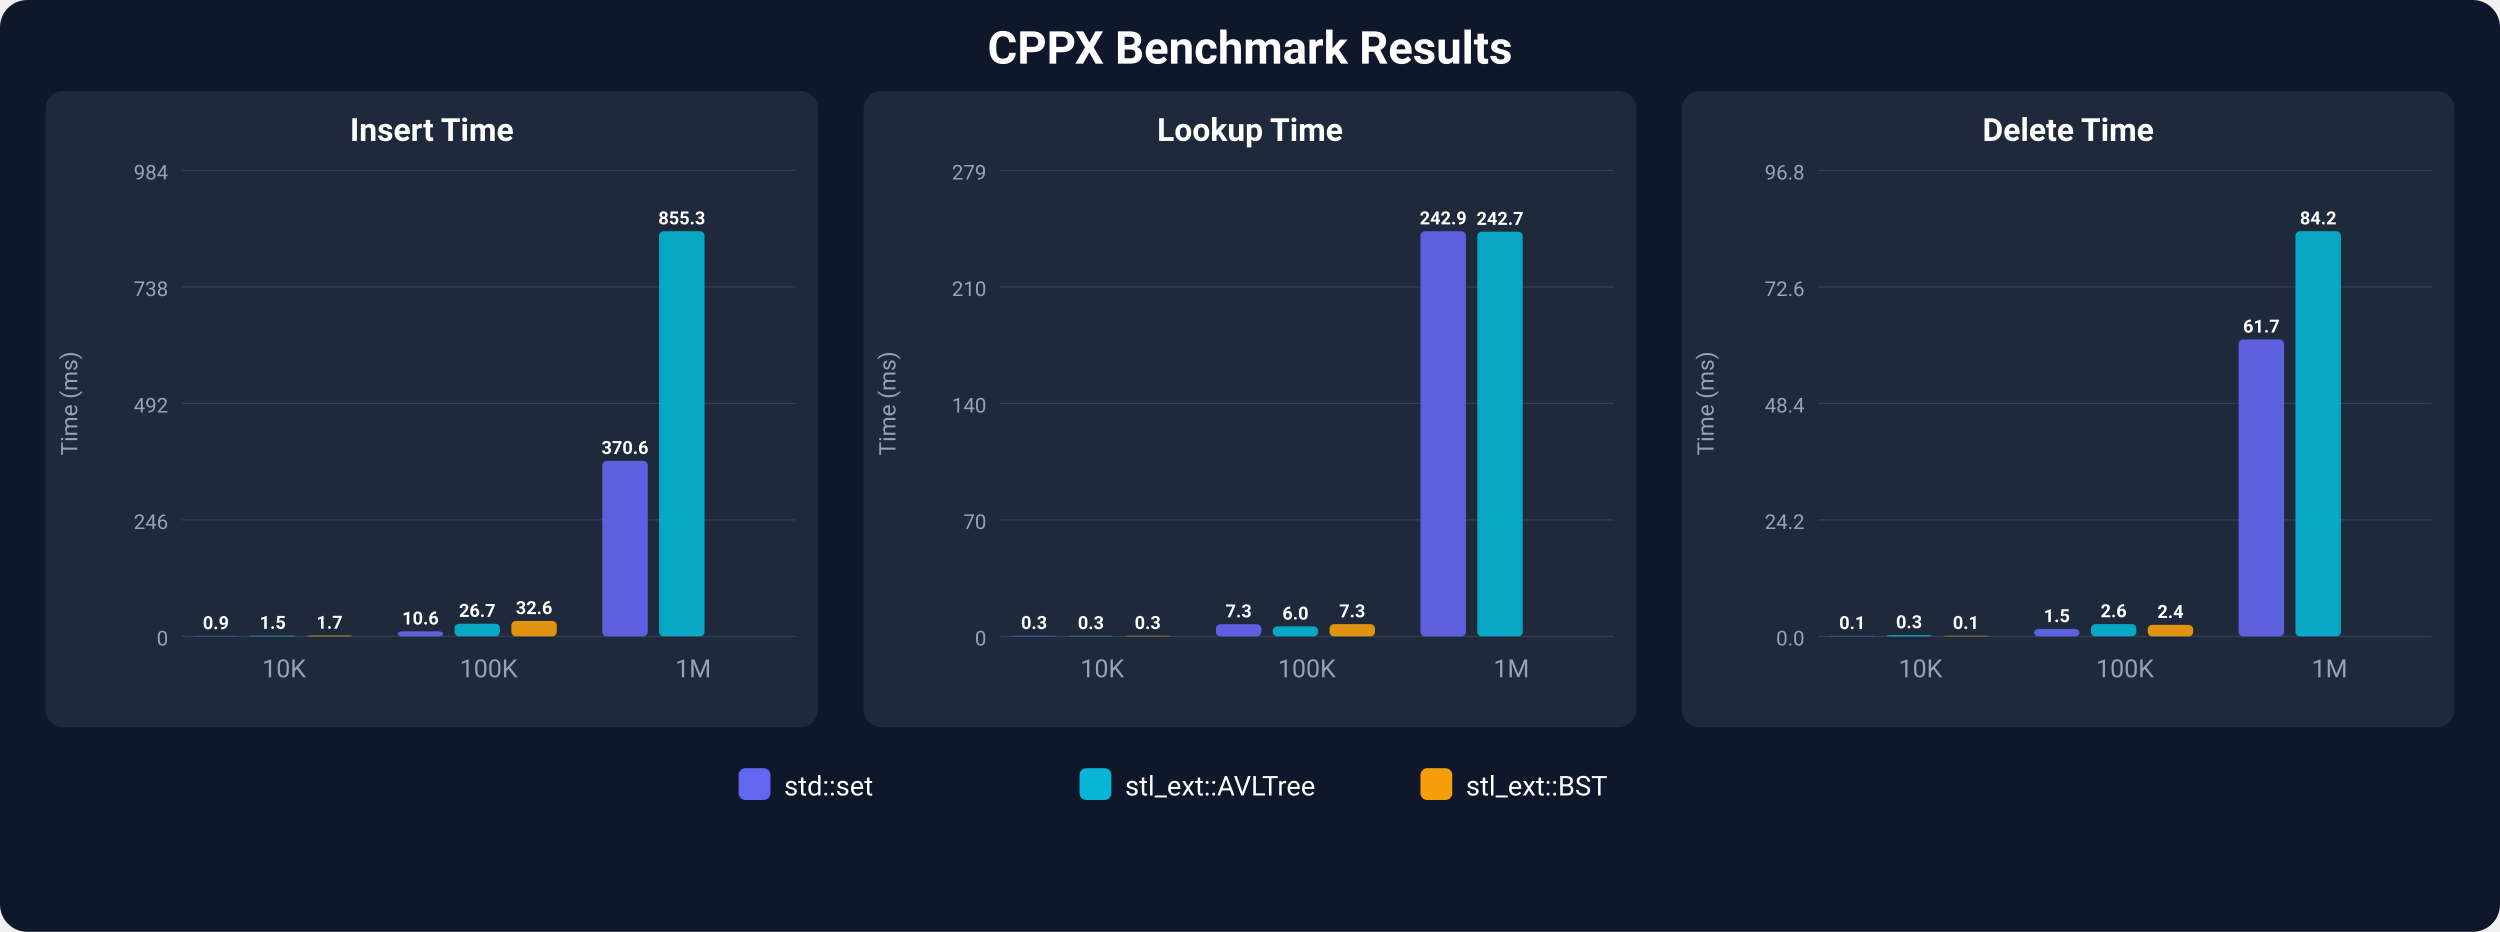
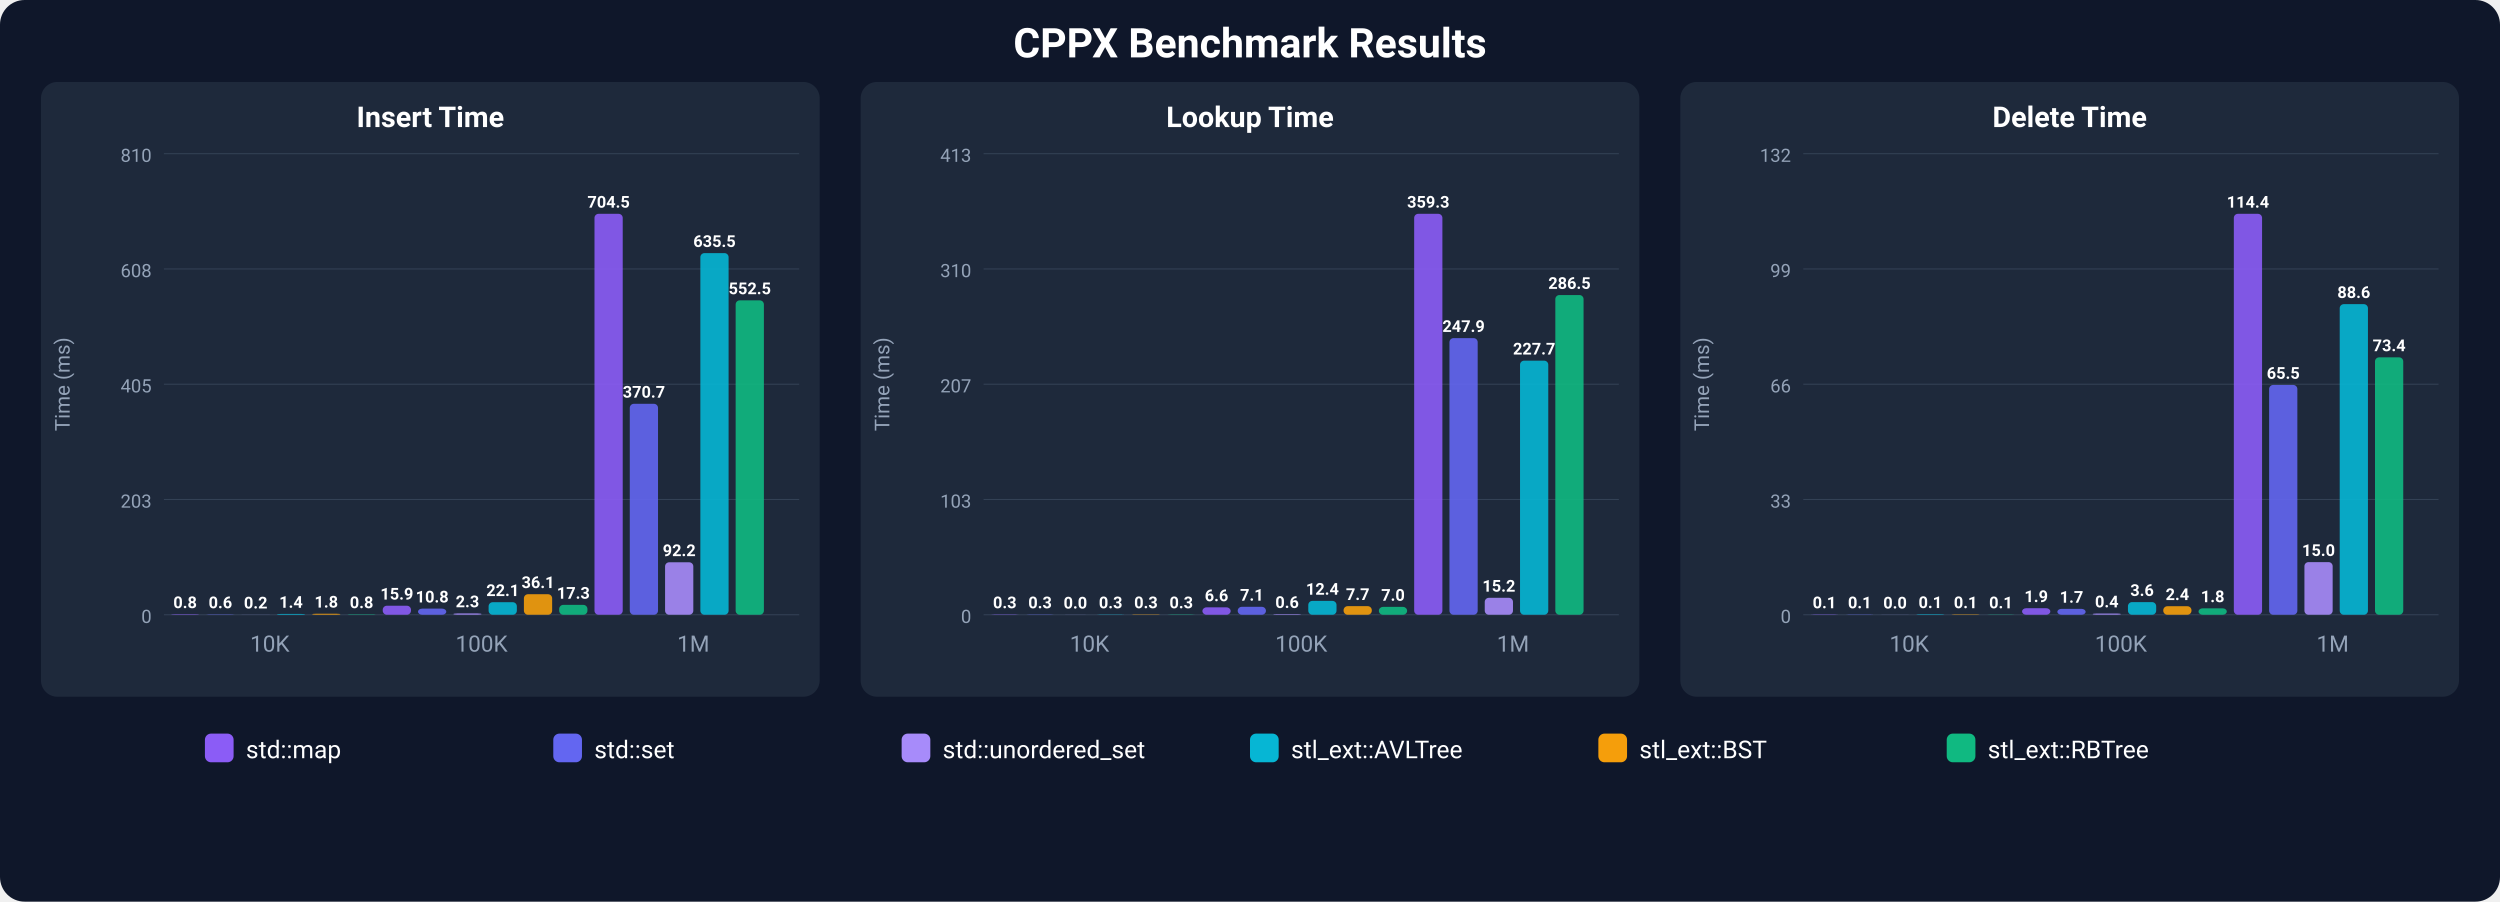
- <svg xmlns="http://www.w3.org/2000/svg" width="1100" height="410" viewBox="0 0 1100 410">
+ <svg xmlns="http://www.w3.org/2000/svg" width="1220" height="440" viewBox="0 0 1220 440">
  <style>text { font-family: 'Segoe UI', Roboto, Arial, sans-serif; }</style>
  <rect width="100%" height="100%" rx="12" fill="#0f172a" />
-   <text x="550" y="28" text-anchor="middle" font-size="20" font-weight="bold" fill="white">CPPX Benchmark Results</text>
-   <rect x="20" y="40" width="340" height="280" rx="8" fill="#1e293b" />
-   <text x="190" y="62" text-anchor="middle" font-size="14" font-weight="bold" fill="white">Insert Time</text>
-   <line x1="80" y1="280" x2="350" y2="280" stroke="#334155" stroke-width="0.5" />
-   <text x="74" y="284" text-anchor="end" font-size="9" fill="#94a3b8">0</text>
-   <line x1="80" y1="228.75" x2="350" y2="228.75" stroke="#334155" stroke-width="0.5" />
-   <text x="74" y="232.75" text-anchor="end" font-size="9" fill="#94a3b8">246</text>
-   <line x1="80" y1="177.5" x2="350" y2="177.5" stroke="#334155" stroke-width="0.5" />
-   <text x="74" y="181.5" text-anchor="end" font-size="9" fill="#94a3b8">492</text>
-   <line x1="80" y1="126.25" x2="350" y2="126.25" stroke="#334155" stroke-width="0.5" />
-   <text x="74" y="130.25" text-anchor="end" font-size="9" fill="#94a3b8">738</text>
-   <line x1="80" y1="75" x2="350" y2="75" stroke="#334155" stroke-width="0.5" />
-   <text x="74" y="79" text-anchor="end" font-size="9" fill="#94a3b8">984</text>
-   <text x="34" y="177.5" text-anchor="middle" font-size="10" fill="#94a3b8" transform="rotate(-90,34,177.5)">Time (ms)</text>
-   <text x="125" y="298" text-anchor="middle" font-size="11" fill="#94a3b8">10K</text>
-   <rect x="85" y="279.822" width="20" height="0.178" rx="2" fill="#6366f1" opacity="0.9" />
-   <text x="95" y="276.822" text-anchor="middle" font-size="8" font-weight="bold" fill="white">0.9</text>
-   <rect x="110" y="279.695" width="20" height="0.305" rx="2" fill="#06b6d4" opacity="0.9" />
-   <text x="120" y="276.695" text-anchor="middle" font-size="8" font-weight="bold" fill="white">1.5</text>
-   <rect x="135" y="279.641" width="20" height="0.359" rx="2" fill="#f59e0b" opacity="0.9" />
-   <text x="145" y="276.641" text-anchor="middle" font-size="8" font-weight="bold" fill="white">1.7</text>
-   <text x="215" y="298" text-anchor="middle" font-size="11" fill="#94a3b8">100K</text>
-   <rect x="175" y="277.798" width="20" height="2.202" rx="2" fill="#6366f1" opacity="0.9" />
-   <text x="185" y="274.798" text-anchor="middle" font-size="8" font-weight="bold" fill="white">10.6</text>
-   <rect x="200" y="274.438" width="20" height="5.562" rx="2" fill="#06b6d4" opacity="0.9" />
-   <text x="210" y="271.438" text-anchor="middle" font-size="8" font-weight="bold" fill="white">26.7</text>
-   <rect x="225" y="273.206" width="20" height="6.794" rx="2" fill="#f59e0b" opacity="0.9" />
-   <text x="235" y="270.206" text-anchor="middle" font-size="8" font-weight="bold" fill="white">32.6</text>
-   <text x="305" y="298" text-anchor="middle" font-size="11" fill="#94a3b8">1M</text>
-   <rect x="265" y="202.753" width="20" height="77.247" rx="2" fill="#6366f1" opacity="0.9" />
-   <text x="275" y="199.753" text-anchor="middle" font-size="8" font-weight="bold" fill="white">370.6</text>
-   <rect x="290" y="101.739" width="20" height="178.261" rx="2" fill="#06b6d4" opacity="0.9" />
-   <text x="300" y="98.739" text-anchor="middle" font-size="8" font-weight="bold" fill="white">855.3</text>
-   <rect x="380" y="40" width="340" height="280" rx="8" fill="#1e293b" />
-   <text x="550" y="62" text-anchor="middle" font-size="14" font-weight="bold" fill="white">Lookup Time</text>
-   <line x1="440" y1="280" x2="710" y2="280" stroke="#334155" stroke-width="0.5" />
-   <text x="434" y="284" text-anchor="end" font-size="9" fill="#94a3b8">0</text>
-   <line x1="440" y1="228.75" x2="710" y2="228.75" stroke="#334155" stroke-width="0.5" />
-   <text x="434" y="232.75" text-anchor="end" font-size="9" fill="#94a3b8">70</text>
-   <line x1="440" y1="177.5" x2="710" y2="177.5" stroke="#334155" stroke-width="0.5" />
-   <text x="434" y="181.5" text-anchor="end" font-size="9" fill="#94a3b8">140</text>
-   <line x1="440" y1="126.25" x2="710" y2="126.25" stroke="#334155" stroke-width="0.5" />
-   <text x="434" y="130.25" text-anchor="end" font-size="9" fill="#94a3b8">210</text>
-   <line x1="440" y1="75" x2="710" y2="75" stroke="#334155" stroke-width="0.5" />
-   <text x="434" y="79" text-anchor="end" font-size="9" fill="#94a3b8">279</text>
-   <text x="394" y="177.5" text-anchor="middle" font-size="10" fill="#94a3b8" transform="rotate(-90,394,177.5)">Time (ms)</text>
-   <text x="485" y="298" text-anchor="middle" font-size="11" fill="#94a3b8">10K</text>
-   <rect x="445" y="279.747" width="20" height="0.253" rx="2" fill="#6366f1" opacity="0.9" />
-   <text x="455" y="276.747" text-anchor="middle" font-size="8" font-weight="bold" fill="white">0.3</text>
-   <rect x="470" y="279.795" width="20" height="0.205" rx="2" fill="#06b6d4" opacity="0.9" />
-   <text x="480" y="276.795" text-anchor="middle" font-size="8" font-weight="bold" fill="white">0.3</text>
-   <rect x="495" y="279.759" width="20" height="0.241" rx="2" fill="#f59e0b" opacity="0.9" />
-   <text x="505" y="276.759" text-anchor="middle" font-size="8" font-weight="bold" fill="white">0.3</text>
-   <text x="575" y="298" text-anchor="middle" font-size="11" fill="#94a3b8">100K</text>
-   <rect x="535" y="274.651" width="20" height="5.349" rx="2" fill="#6366f1" opacity="0.9" />
-   <text x="545" y="271.651" text-anchor="middle" font-size="8" font-weight="bold" fill="white">7.3</text>
-   <rect x="560" y="275.625" width="20" height="4.375" rx="2" fill="#06b6d4" opacity="0.9" />
-   <text x="570" y="272.625" text-anchor="middle" font-size="8" font-weight="bold" fill="white">6.0</text>
-   <rect x="585" y="274.62" width="20" height="5.38" rx="2" fill="#f59e0b" opacity="0.9" />
-   <text x="595" y="271.62" text-anchor="middle" font-size="8" font-weight="bold" fill="white">7.3</text>
-   <text x="665" y="298" text-anchor="middle" font-size="11" fill="#94a3b8">1M</text>
-   <rect x="625" y="101.739" width="20" height="178.261" rx="2" fill="#6366f1" opacity="0.9" />
-   <text x="635" y="98.739" text-anchor="middle" font-size="8" font-weight="bold" fill="white">242.9</text>
-   <rect x="650" y="101.937" width="20" height="178.063" rx="2" fill="#06b6d4" opacity="0.9" />
-   <text x="660" y="98.938" text-anchor="middle" font-size="8" font-weight="bold" fill="white">242.7</text>
-   <rect x="740" y="40" width="340" height="280" rx="8" fill="#1e293b" />
-   <text x="910" y="62" text-anchor="middle" font-size="14" font-weight="bold" fill="white">Delete Time</text>
-   <line x1="800" y1="280" x2="1070" y2="280" stroke="#334155" stroke-width="0.5" />
-   <text x="794" y="284" text-anchor="end" font-size="9" fill="#94a3b8">0.0</text>
-   <line x1="800" y1="228.75" x2="1070" y2="228.75" stroke="#334155" stroke-width="0.5" />
-   <text x="794" y="232.75" text-anchor="end" font-size="9" fill="#94a3b8">24.2</text>
-   <line x1="800" y1="177.5" x2="1070" y2="177.5" stroke="#334155" stroke-width="0.5" />
-   <text x="794" y="181.5" text-anchor="end" font-size="9" fill="#94a3b8">48.4</text>
-   <line x1="800" y1="126.25" x2="1070" y2="126.25" stroke="#334155" stroke-width="0.5" />
-   <text x="794" y="130.25" text-anchor="end" font-size="9" fill="#94a3b8">72.6</text>
-   <line x1="800" y1="75" x2="1070" y2="75" stroke="#334155" stroke-width="0.5" />
-   <text x="794" y="79" text-anchor="end" font-size="9" fill="#94a3b8">96.8</text>
-   <text x="754" y="177.5" text-anchor="middle" font-size="10" fill="#94a3b8" transform="rotate(-90,754,177.5)">Time (ms)</text>
-   <text x="845" y="298" text-anchor="middle" font-size="11" fill="#94a3b8">10K</text>
-   <rect x="805" y="279.798" width="20" height="0.202" rx="2" fill="#6366f1" opacity="0.9" />
-   <text x="815" y="276.798" text-anchor="middle" font-size="8" font-weight="bold" fill="white">0.1</text>
-   <rect x="830" y="279.446" width="20" height="0.554" rx="2" fill="#06b6d4" opacity="0.9" />
-   <text x="840" y="276.446" text-anchor="middle" font-size="8" font-weight="bold" fill="white">0.3</text>
-   <rect x="855" y="279.749" width="20" height="0.251" rx="2" fill="#f59e0b" opacity="0.9" />
-   <text x="865" y="276.749" text-anchor="middle" font-size="8" font-weight="bold" fill="white">0.1</text>
-   <text x="935" y="298" text-anchor="middle" font-size="11" fill="#94a3b8">100K</text>
-   <rect x="895" y="276.745" width="20" height="3.255" rx="2" fill="#6366f1" opacity="0.9" />
-   <text x="905" y="273.745" text-anchor="middle" font-size="8" font-weight="bold" fill="white">1.5</text>
-   <rect x="920" y="274.588" width="20" height="5.412" rx="2" fill="#06b6d4" opacity="0.9" />
-   <text x="930" y="271.588" text-anchor="middle" font-size="8" font-weight="bold" fill="white">2.6</text>
-   <rect x="945" y="274.925" width="20" height="5.075" rx="2" fill="#f59e0b" opacity="0.9" />
-   <text x="955" y="271.925" text-anchor="middle" font-size="8" font-weight="bold" fill="white">2.4</text>
-   <text x="1025" y="298" text-anchor="middle" font-size="11" fill="#94a3b8">1M</text>
-   <rect x="985" y="149.349" width="20" height="130.651" rx="2" fill="#6366f1" opacity="0.9" />
-   <text x="995" y="146.349" text-anchor="middle" font-size="8" font-weight="bold" fill="white">61.7</text>
-   <rect x="1010" y="101.739" width="20" height="178.261" rx="2" fill="#06b6d4" opacity="0.9" />
-   <text x="1020" y="98.739" text-anchor="middle" font-size="8" font-weight="bold" fill="white">84.2</text>
-   <rect x="325" y="338" width="14" height="14" rx="3" fill="#6366f1" />
-   <text x="345" y="350" font-size="12" fill="white">std::set</text>
-   <rect x="475" y="338" width="14" height="14" rx="3" fill="#06b6d4" />
-   <text x="495" y="350" font-size="12" fill="white">stl_ext::AVLTree</text>
-   <rect x="625" y="338" width="14" height="14" rx="3" fill="#f59e0b" />
-   <text x="645" y="350" font-size="12" fill="white">stl_ext::BST</text>
+   <text x="610" y="28" text-anchor="middle" font-size="20" font-weight="bold" fill="white">CPPX Benchmark Results</text>
+   <rect x="20" y="40" width="380" height="300" rx="8" fill="#1e293b" />
+   <text x="210" y="62" text-anchor="middle" font-size="14" font-weight="bold" fill="white">Insert Time</text>
+   <line x1="80" y1="300" x2="390" y2="300" stroke="#334155" stroke-width="0.5" />
+   <text x="74" y="304" text-anchor="end" font-size="9" fill="#94a3b8">0</text>
+   <line x1="80" y1="243.75" x2="390" y2="243.75" stroke="#334155" stroke-width="0.5" />
+   <text x="74" y="247.75" text-anchor="end" font-size="9" fill="#94a3b8">203</text>
+   <line x1="80" y1="187.5" x2="390" y2="187.5" stroke="#334155" stroke-width="0.5" />
+   <text x="74" y="191.5" text-anchor="end" font-size="9" fill="#94a3b8">405</text>
+   <line x1="80" y1="131.25" x2="390" y2="131.25" stroke="#334155" stroke-width="0.5" />
+   <text x="74" y="135.25" text-anchor="end" font-size="9" fill="#94a3b8">608</text>
+   <line x1="80" y1="75" x2="390" y2="75" stroke="#334155" stroke-width="0.5" />
+   <text x="74" y="79" text-anchor="end" font-size="9" fill="#94a3b8">810</text>
+   <text x="34" y="187.5" text-anchor="middle" font-size="10" fill="#94a3b8" transform="rotate(-90,34,187.5)">Time (ms)</text>
+   <text x="131.667" y="318" text-anchor="middle" font-size="11" fill="#94a3b8">10K</text>
+   <rect x="83.444" y="299.772" width="13.778" height="0.228" rx="2" fill="#8b5cf6" opacity="0.9" />
+   <text x="90.333" y="296.772" text-anchor="middle" font-size="8" font-weight="bold" fill="white">0.8</text>
+   <rect x="100.667" y="299.822" width="13.778" height="0.178" rx="2" fill="#6366f1" opacity="0.9" />
+   <text x="107.556" y="296.822" text-anchor="middle" font-size="8" font-weight="bold" fill="white">0.6</text>
+   <rect x="117.889" y="299.946" width="13.778" height="0.054" rx="2" fill="#a78bfa" opacity="0.9" />
+   <text x="124.778" y="296.946" text-anchor="middle" font-size="8" font-weight="bold" fill="white">0.2</text>
+   <rect x="135.111" y="299.604" width="13.778" height="0.396" rx="2" fill="#06b6d4" opacity="0.9" />
+   <text x="142" y="296.604" text-anchor="middle" font-size="8" font-weight="bold" fill="white">1.4</text>
+   <rect x="152.333" y="299.502" width="13.778" height="0.498" rx="2" fill="#f59e0b" opacity="0.9" />
+   <text x="159.222" y="296.502" text-anchor="middle" font-size="8" font-weight="bold" fill="white">1.8</text>
+   <rect x="169.556" y="299.783" width="13.778" height="0.217" rx="2" fill="#10b981" opacity="0.9" />
+   <text x="176.444" y="296.783" text-anchor="middle" font-size="8" font-weight="bold" fill="white">0.8</text>
+   <text x="235" y="318" text-anchor="middle" font-size="11" fill="#94a3b8">100K</text>
+   <rect x="186.778" y="295.591" width="13.778" height="4.409" rx="2" fill="#8b5cf6" opacity="0.9" />
+   <text x="193.667" y="292.591" text-anchor="middle" font-size="8" font-weight="bold" fill="white">15.9</text>
+   <rect x="204" y="297.012" width="13.778" height="2.988" rx="2" fill="#6366f1" opacity="0.9" />
+   <text x="210.889" y="294.012" text-anchor="middle" font-size="8" font-weight="bold" fill="white">10.8</text>
+   <rect x="221.222" y="299.348" width="13.778" height="0.652" rx="2" fill="#a78bfa" opacity="0.9" />
+   <text x="228.111" y="296.348" text-anchor="middle" font-size="8" font-weight="bold" fill="white">2.3</text>
+   <rect x="238.444" y="293.875" width="13.778" height="6.125" rx="2" fill="#06b6d4" opacity="0.9" />
+   <text x="245.333" y="290.875" text-anchor="middle" font-size="8" font-weight="bold" fill="white">22.1</text>
+   <rect x="255.667" y="289.98" width="13.778" height="10.02" rx="2" fill="#f59e0b" opacity="0.9" />
+   <text x="262.556" y="286.98" text-anchor="middle" font-size="8" font-weight="bold" fill="white">36.1</text>
+   <rect x="272.889" y="295.184" width="13.778" height="4.816" rx="2" fill="#10b981" opacity="0.9" />
+   <text x="279.778" y="292.184" text-anchor="middle" font-size="8" font-weight="bold" fill="white">17.3</text>
+   <text x="338.333" y="318" text-anchor="middle" font-size="11" fill="#94a3b8">1M</text>
+   <rect x="290.111" y="104.348" width="13.778" height="195.652" rx="2" fill="#8b5cf6" opacity="0.9" />
+   <text x="297" y="101.348" text-anchor="middle" font-size="8" font-weight="bold" fill="white">704.5</text>
+   <rect x="307.333" y="197.06" width="13.778" height="102.94" rx="2" fill="#6366f1" opacity="0.9" />
+   <text x="314.222" y="194.06" text-anchor="middle" font-size="8" font-weight="bold" fill="white">370.7</text>
+   <rect x="324.556" y="274.399" width="13.778" height="25.601" rx="2" fill="#a78bfa" opacity="0.9" />
+   <text x="331.444" y="271.399" text-anchor="middle" font-size="8" font-weight="bold" fill="white">92.2</text>
+   <rect x="341.778" y="123.518" width="13.778" height="176.482" rx="2" fill="#06b6d4" opacity="0.9" />
+   <text x="348.667" y="120.518" text-anchor="middle" font-size="8" font-weight="bold" fill="white">635.5</text>
+   <rect x="359" y="146.574" width="13.778" height="153.426" rx="2" fill="#10b981" opacity="0.9" />
+   <text x="365.889" y="143.574" text-anchor="middle" font-size="8" font-weight="bold" fill="white">552.5</text>
+   <rect x="420" y="40" width="380" height="300" rx="8" fill="#1e293b" />
+   <text x="610" y="62" text-anchor="middle" font-size="14" font-weight="bold" fill="white">Lookup Time</text>
+   <line x1="480" y1="300" x2="790" y2="300" stroke="#334155" stroke-width="0.5" />
+   <text x="474" y="304" text-anchor="end" font-size="9" fill="#94a3b8">0</text>
+   <line x1="480" y1="243.75" x2="790" y2="243.75" stroke="#334155" stroke-width="0.5" />
+   <text x="474" y="247.75" text-anchor="end" font-size="9" fill="#94a3b8">103</text>
+   <line x1="480" y1="187.5" x2="790" y2="187.5" stroke="#334155" stroke-width="0.5" />
+   <text x="474" y="191.5" text-anchor="end" font-size="9" fill="#94a3b8">207</text>
+   <line x1="480" y1="131.25" x2="790" y2="131.25" stroke="#334155" stroke-width="0.5" />
+   <text x="474" y="135.25" text-anchor="end" font-size="9" fill="#94a3b8">310</text>
+   <line x1="480" y1="75" x2="790" y2="75" stroke="#334155" stroke-width="0.5" />
+   <text x="474" y="79" text-anchor="end" font-size="9" fill="#94a3b8">413</text>
+   <text x="434" y="187.5" text-anchor="middle" font-size="10" fill="#94a3b8" transform="rotate(-90,434,187.5)">Time (ms)</text>
+   <text x="531.667" y="318" text-anchor="middle" font-size="11" fill="#94a3b8">10K</text>
+   <rect x="483.444" y="299.829" width="13.778" height="0.171" rx="2" fill="#8b5cf6" opacity="0.9" />
+   <text x="490.333" y="296.829" text-anchor="middle" font-size="8" font-weight="bold" fill="white">0.3</text>
+   <rect x="500.667" y="299.846" width="13.778" height="0.154" rx="2" fill="#6366f1" opacity="0.9" />
+   <text x="507.556" y="296.846" text-anchor="middle" font-size="8" font-weight="bold" fill="white">0.3</text>
+   <rect x="517.889" y="299.974" width="13.778" height="0.026" rx="2" fill="#a78bfa" opacity="0.9" />
+   <text x="524.778" y="296.974" text-anchor="middle" font-size="8" font-weight="bold" fill="white">0.0</text>
+   <rect x="535.111" y="299.85" width="13.778" height="0.15" rx="2" fill="#06b6d4" opacity="0.9" />
+   <text x="542" y="296.85" text-anchor="middle" font-size="8" font-weight="bold" fill="white">0.3</text>
+   <rect x="552.333" y="299.816" width="13.778" height="0.184" rx="2" fill="#f59e0b" opacity="0.9" />
+   <text x="559.222" y="296.816" text-anchor="middle" font-size="8" font-weight="bold" fill="white">0.3</text>
+   <rect x="569.556" y="299.839" width="13.778" height="0.161" rx="2" fill="#10b981" opacity="0.9" />
+   <text x="576.444" y="296.839" text-anchor="middle" font-size="8" font-weight="bold" fill="white">0.3</text>
+   <text x="635" y="318" text-anchor="middle" font-size="11" fill="#94a3b8">100K</text>
+   <rect x="586.778" y="296.392" width="13.778" height="3.608" rx="2" fill="#8b5cf6" opacity="0.9" />
+   <text x="593.667" y="293.392" text-anchor="middle" font-size="8" font-weight="bold" fill="white">6.6</text>
+   <rect x="604" y="296.128" width="13.778" height="3.872" rx="2" fill="#6366f1" opacity="0.9" />
+   <text x="610.889" y="293.128" text-anchor="middle" font-size="8" font-weight="bold" fill="white">7.1</text>
+   <rect x="621.222" y="299.693" width="13.778" height="0.307" rx="2" fill="#a78bfa" opacity="0.9" />
+   <text x="628.111" y="296.693" text-anchor="middle" font-size="8" font-weight="bold" fill="white">0.6</text>
+   <rect x="638.444" y="293.235" width="13.778" height="6.765" rx="2" fill="#06b6d4" opacity="0.9" />
+   <text x="645.333" y="290.235" text-anchor="middle" font-size="8" font-weight="bold" fill="white">12.4</text>
+   <rect x="655.667" y="295.802" width="13.778" height="4.198" rx="2" fill="#f59e0b" opacity="0.9" />
+   <text x="662.556" y="292.802" text-anchor="middle" font-size="8" font-weight="bold" fill="white">7.7</text>
+   <rect x="672.889" y="296.166" width="13.778" height="3.834" rx="2" fill="#10b981" opacity="0.9" />
+   <text x="679.778" y="293.166" text-anchor="middle" font-size="8" font-weight="bold" fill="white">7.0</text>
+   <text x="738.333" y="318" text-anchor="middle" font-size="11" fill="#94a3b8">1M</text>
+   <rect x="690.111" y="104.348" width="13.778" height="195.652" rx="2" fill="#8b5cf6" opacity="0.9" />
+   <text x="697" y="101.348" text-anchor="middle" font-size="8" font-weight="bold" fill="white">359.3</text>
+   <rect x="707.333" y="164.998" width="13.778" height="135.002" rx="2" fill="#6366f1" opacity="0.9" />
+   <text x="714.222" y="161.998" text-anchor="middle" font-size="8" font-weight="bold" fill="white">247.9</text>
+   <rect x="724.556" y="291.736" width="13.778" height="8.264" rx="2" fill="#a78bfa" opacity="0.9" />
+   <text x="731.444" y="288.736" text-anchor="middle" font-size="8" font-weight="bold" fill="white">15.2</text>
+   <rect x="741.778" y="176.004" width="13.778" height="123.996" rx="2" fill="#06b6d4" opacity="0.9" />
+   <text x="748.667" y="173.004" text-anchor="middle" font-size="8" font-weight="bold" fill="white">227.7</text>
+   <rect x="759" y="143.982" width="13.778" height="156.018" rx="2" fill="#10b981" opacity="0.9" />
+   <text x="765.889" y="140.982" text-anchor="middle" font-size="8" font-weight="bold" fill="white">286.5</text>
+   <rect x="820" y="40" width="380" height="300" rx="8" fill="#1e293b" />
+   <text x="1010" y="62" text-anchor="middle" font-size="14" font-weight="bold" fill="white">Delete Time</text>
+   <line x1="880" y1="300" x2="1190" y2="300" stroke="#334155" stroke-width="0.5" />
+   <text x="874" y="304" text-anchor="end" font-size="9" fill="#94a3b8">0</text>
+   <line x1="880" y1="243.75" x2="1190" y2="243.75" stroke="#334155" stroke-width="0.5" />
+   <text x="874" y="247.75" text-anchor="end" font-size="9" fill="#94a3b8">33</text>
+   <line x1="880" y1="187.5" x2="1190" y2="187.5" stroke="#334155" stroke-width="0.5" />
+   <text x="874" y="191.5" text-anchor="end" font-size="9" fill="#94a3b8">66</text>
+   <line x1="880" y1="131.25" x2="1190" y2="131.25" stroke="#334155" stroke-width="0.5" />
+   <text x="874" y="135.25" text-anchor="end" font-size="9" fill="#94a3b8">99</text>
+   <line x1="880" y1="75" x2="1190" y2="75" stroke="#334155" stroke-width="0.5" />
+   <text x="874" y="79" text-anchor="end" font-size="9" fill="#94a3b8">132</text>
+   <text x="834" y="187.5" text-anchor="middle" font-size="10" fill="#94a3b8" transform="rotate(-90,834,187.5)">Time (ms)</text>
+   <text x="931.667" y="318" text-anchor="middle" font-size="11" fill="#94a3b8">10K</text>
+   <rect x="883.444" y="299.841" width="13.778" height="0.159" rx="2" fill="#8b5cf6" opacity="0.9" />
+   <text x="890.333" y="296.841" text-anchor="middle" font-size="8" font-weight="bold" fill="white">0.1</text>
+   <rect x="900.667" y="299.846" width="13.778" height="0.154" rx="2" fill="#6366f1" opacity="0.9" />
+   <text x="907.556" y="296.846" text-anchor="middle" font-size="8" font-weight="bold" fill="white">0.1</text>
+   <rect x="917.889" y="299.955" width="13.778" height="0.045" rx="2" fill="#a78bfa" opacity="0.9" />
+   <text x="924.778" y="296.955" text-anchor="middle" font-size="8" font-weight="bold" fill="white">0.0</text>
+   <rect x="935.111" y="299.744" width="13.778" height="0.256" rx="2" fill="#06b6d4" opacity="0.9" />
+   <text x="942" y="296.744" text-anchor="middle" font-size="8" font-weight="bold" fill="white">0.1</text>
+   <rect x="952.333" y="299.795" width="13.778" height="0.205" rx="2" fill="#f59e0b" opacity="0.9" />
+   <text x="959.222" y="296.795" text-anchor="middle" font-size="8" font-weight="bold" fill="white">0.1</text>
+   <rect x="969.556" y="299.853" width="13.778" height="0.147" rx="2" fill="#10b981" opacity="0.9" />
+   <text x="976.444" y="296.853" text-anchor="middle" font-size="8" font-weight="bold" fill="white">0.1</text>
+   <text x="1035" y="318" text-anchor="middle" font-size="11" fill="#94a3b8">100K</text>
+   <rect x="986.778" y="296.803" width="13.778" height="3.197" rx="2" fill="#8b5cf6" opacity="0.9" />
+   <text x="993.667" y="293.803" text-anchor="middle" font-size="8" font-weight="bold" fill="white">1.9</text>
+   <rect x="1004" y="297.128" width="13.778" height="2.872" rx="2" fill="#6366f1" opacity="0.9" />
+   <text x="1010.89" y="294.128" text-anchor="middle" font-size="8" font-weight="bold" fill="white">1.7</text>
+   <rect x="1021.22" y="299.395" width="13.778" height="0.605" rx="2" fill="#a78bfa" opacity="0.9" />
+   <text x="1028.11" y="296.395" text-anchor="middle" font-size="8" font-weight="bold" fill="white">0.4</text>
+   <rect x="1038.44" y="293.829" width="13.778" height="6.171" rx="2" fill="#06b6d4" opacity="0.9" />
+   <text x="1045.33" y="290.829" text-anchor="middle" font-size="8" font-weight="bold" fill="white">3.6</text>
+   <rect x="1055.67" y="295.841" width="13.778" height="4.159" rx="2" fill="#f59e0b" opacity="0.9" />
+   <text x="1062.56" y="292.841" text-anchor="middle" font-size="8" font-weight="bold" fill="white">2.4</text>
+   <rect x="1072.89" y="296.86" width="13.778" height="3.14" rx="2" fill="#10b981" opacity="0.9" />
+   <text x="1079.78" y="293.86" text-anchor="middle" font-size="8" font-weight="bold" fill="white">1.8</text>
+   <text x="1138.33" y="318" text-anchor="middle" font-size="11" fill="#94a3b8">1M</text>
+   <rect x="1090.11" y="104.348" width="13.778" height="195.652" rx="2" fill="#8b5cf6" opacity="0.9" />
+   <text x="1097" y="101.348" text-anchor="middle" font-size="8" font-weight="bold" fill="white">114.4</text>
+   <rect x="1107.33" y="187.858" width="13.778" height="112.142" rx="2" fill="#6366f1" opacity="0.9" />
+   <text x="1114.22" y="184.858" text-anchor="middle" font-size="8" font-weight="bold" fill="white">65.5</text>
+   <rect x="1124.56" y="274.311" width="13.778" height="25.689" rx="2" fill="#a78bfa" opacity="0.9" />
+   <text x="1131.44" y="271.311" text-anchor="middle" font-size="8" font-weight="bold" fill="white">15.0</text>
+   <rect x="1141.78" y="148.427" width="13.778" height="151.573" rx="2" fill="#06b6d4" opacity="0.9" />
+   <text x="1148.67" y="145.427" text-anchor="middle" font-size="8" font-weight="bold" fill="white">88.6</text>
+   <rect x="1159" y="174.391" width="13.778" height="125.609" rx="2" fill="#10b981" opacity="0.9" />
+   <text x="1165.89" y="171.391" text-anchor="middle" font-size="8" font-weight="bold" fill="white">73.4</text>
+   <rect x="100" y="358" width="14" height="14" rx="3" fill="#8b5cf6" />
+   <text x="120" y="370" font-size="12" fill="white">std::map</text>
+   <rect x="270" y="358" width="14" height="14" rx="3" fill="#6366f1" />
+   <text x="290" y="370" font-size="12" fill="white">std::set</text>
+   <rect x="440" y="358" width="14" height="14" rx="3" fill="#a78bfa" />
+   <text x="460" y="370" font-size="12" fill="white">std::unordered_set</text>
+   <rect x="610" y="358" width="14" height="14" rx="3" fill="#06b6d4" />
+   <text x="630" y="370" font-size="12" fill="white">stl_ext::AVLTree</text>
+   <rect x="780" y="358" width="14" height="14" rx="3" fill="#f59e0b" />
+   <text x="800" y="370" font-size="12" fill="white">stl_ext::BST</text>
+   <rect x="950" y="358" width="14" height="14" rx="3" fill="#10b981" />
+   <text x="970" y="370" font-size="12" fill="white">stl_ext::RBTree</text>
</svg>
